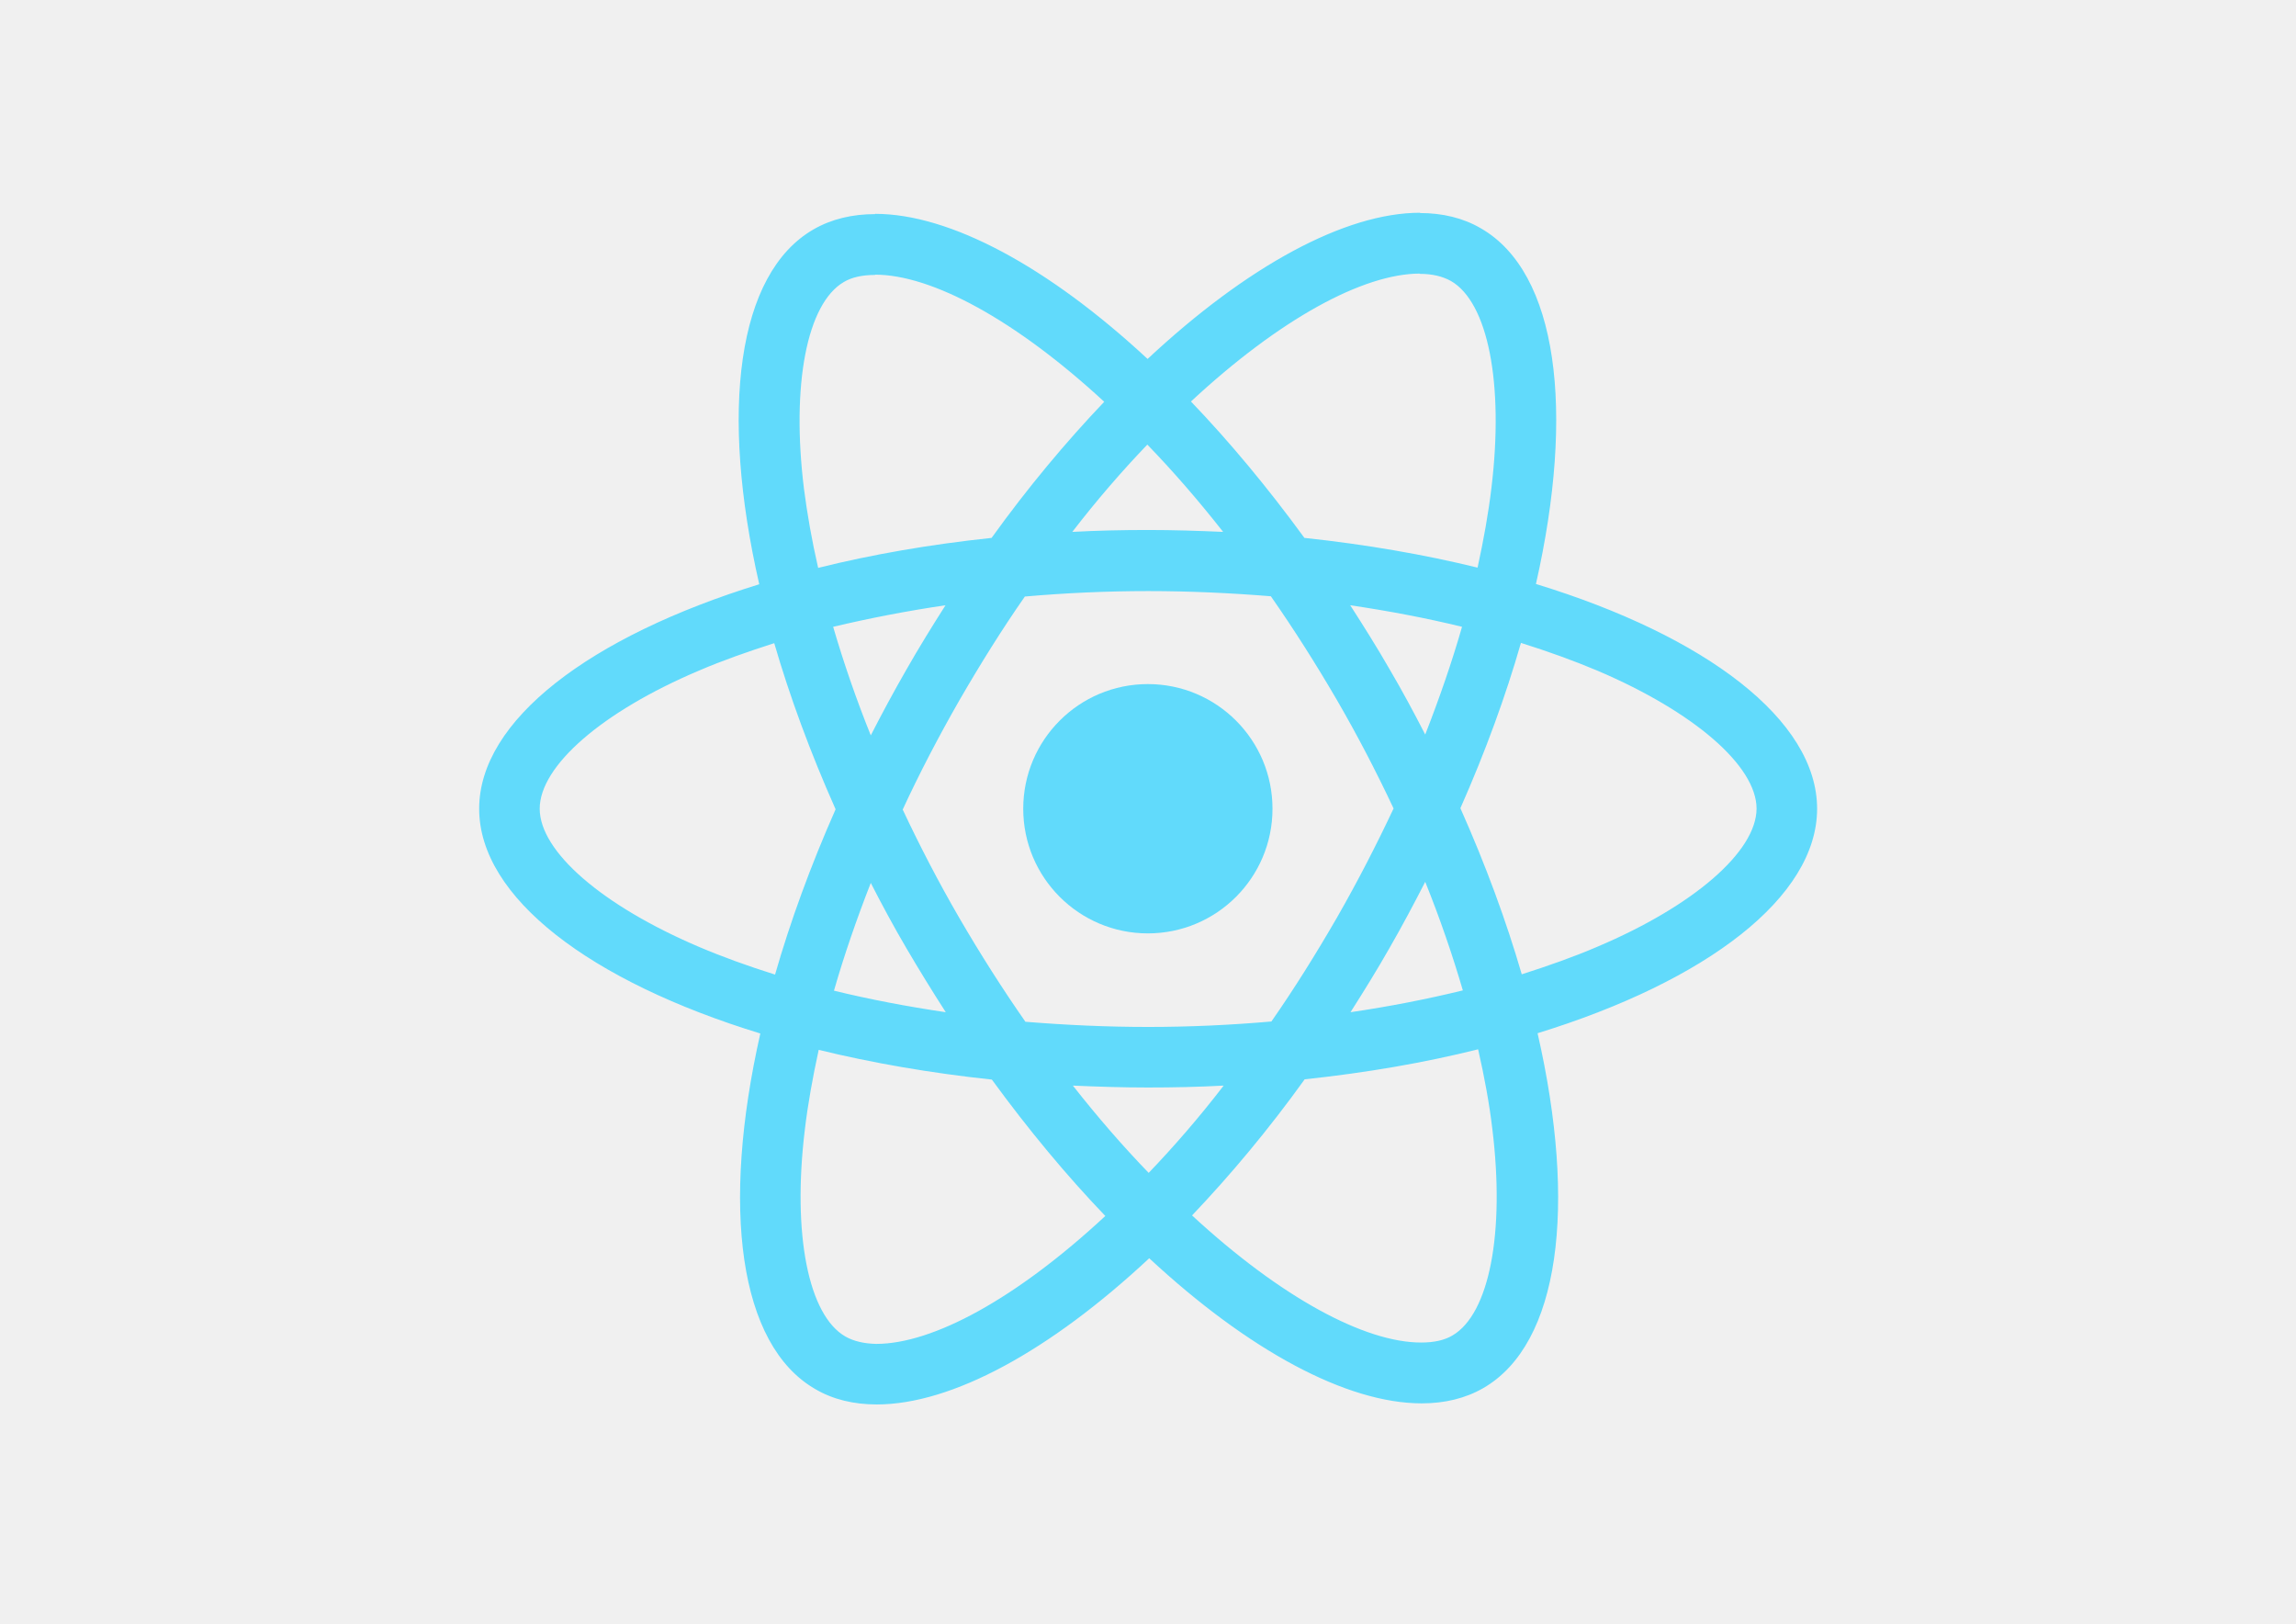
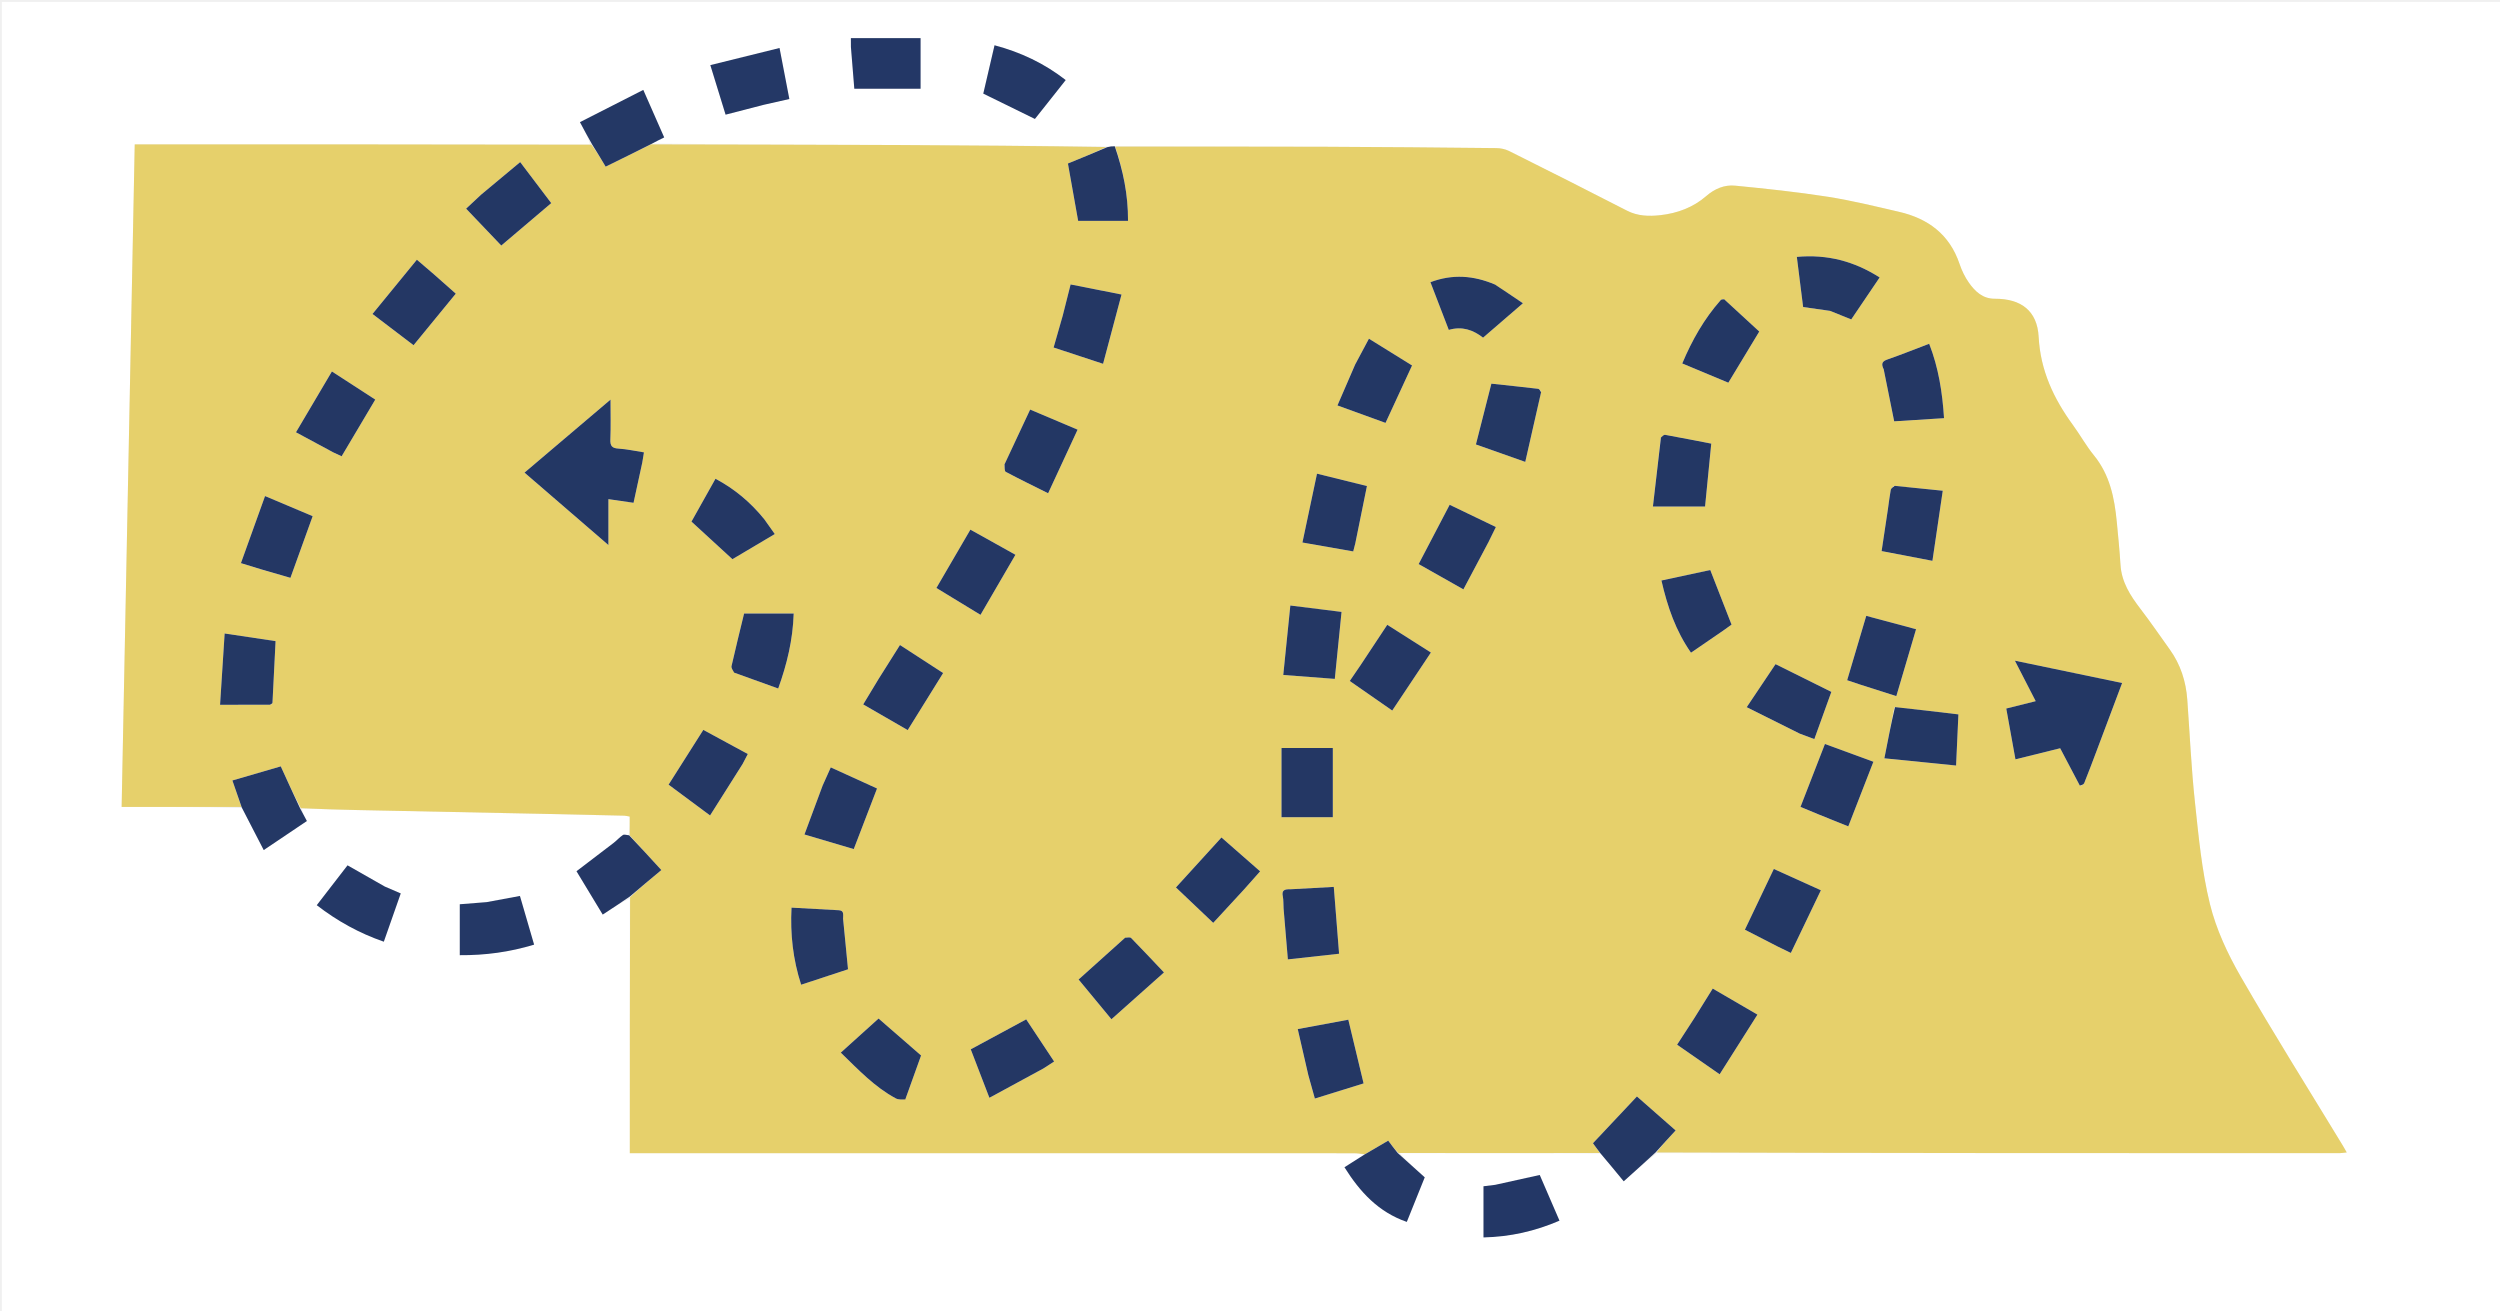
- <svg xmlns="http://www.w3.org/2000/svg" viewBox="0 0 841.9 595.3">
-   <g fill="#61DAFB">
-     <path d="M666.3 296.5c0-32.5-40.7-63.3-103.1-82.4 14.4-63.6 8-114.2-20.2-130.4-6.5-3.8-14.1-5.6-22.4-5.6v22.3c4.6 0 8.3.9 11.4 2.6 13.6 7.8 19.5 37.5 14.9 75.7-1.1 9.4-2.9 19.3-5.1 29.4-19.6-4.8-41-8.5-63.5-10.9-13.5-18.5-27.5-35.3-41.6-50 32.6-30.3 63.2-46.9 84-46.9V78c-27.5 0-63.5 19.6-99.9 53.6-36.4-33.8-72.4-53.2-99.9-53.2v22.3c20.7 0 51.4 16.5 84 46.6-14 14.7-28 31.4-41.3 49.9-22.6 2.4-44 6.1-63.6 11-2.3-10-4-19.7-5.2-29-4.7-38.2 1.1-67.9 14.6-75.8 3-1.8 6.9-2.6 11.5-2.6V78.5c-8.4 0-16 1.8-22.6 5.6-28.1 16.2-34.4 66.7-19.9 130.1-62.2 19.2-102.7 49.9-102.7 82.3 0 32.5 40.7 63.3 103.1 82.4-14.4 63.6-8 114.2 20.2 130.4 6.5 3.8 14.1 5.6 22.5 5.6 27.5 0 63.5-19.6 99.9-53.6 36.4 33.8 72.4 53.2 99.9 53.2 8.4 0 16-1.8 22.6-5.6 28.1-16.2 34.4-66.7 19.9-130.1 62-19.1 102.5-49.9 102.5-82.3zm-130.2-66.7c-3.7 12.9-8.3 26.2-13.5 39.5-4.1-8-8.4-16-13.1-24-4.6-8-9.5-15.8-14.4-23.4 14.2 2.1 27.9 4.7 41 7.9zm-45.8 106.5c-7.8 13.5-15.8 26.3-24.1 38.2-14.9 1.3-30 2-45.2 2-15.1 0-30.2-.7-45-1.9-8.3-11.9-16.4-24.6-24.2-38-7.6-13.1-14.5-26.4-20.8-39.8 6.2-13.4 13.2-26.8 20.7-39.9 7.8-13.5 15.8-26.3 24.1-38.2 14.9-1.3 30-2 45.2-2 15.1 0 30.2.7 45 1.9 8.3 11.9 16.4 24.6 24.2 38 7.6 13.1 14.5 26.4 20.8 39.8-6.3 13.4-13.2 26.8-20.7 39.9zm32.3-13c5.4 13.4 10 26.8 13.8 39.8-13.1 3.2-26.9 5.9-41.2 8 4.9-7.7 9.8-15.6 14.4-23.7 4.6-8 8.9-16.1 13-24.1zM421.2 430c-9.3-9.6-18.6-20.3-27.8-32 9 .4 18.2.7 27.5.7 9.4 0 18.7-.2 27.8-.7-9 11.7-18.3 22.4-27.5 32zm-74.4-58.9c-14.2-2.1-27.9-4.7-41-7.9 3.7-12.9 8.3-26.2 13.5-39.5 4.1 8 8.4 16 13.1 24 4.7 8 9.5 15.8 14.4 23.4zM420.7 163c9.3 9.6 18.6 20.3 27.8 32-9-.4-18.2-.7-27.5-.7-9.4 0-18.7.2-27.8.7 9-11.7 18.3-22.4 27.5-32zm-74 58.9c-4.9 7.7-9.8 15.6-14.4 23.7-4.6 8-8.9 16-13 24-5.4-13.4-10-26.8-13.8-39.8 13.1-3.1 26.9-5.8 41.2-7.9zm-90.5 125.2c-35.4-15.1-58.3-34.9-58.3-50.6 0-15.7 22.9-35.6 58.3-50.6 8.6-3.7 18-7 27.7-10.1 5.7 19.6 13.2 40 22.5 60.9-9.2 20.8-16.6 41.1-22.2 60.6-9.9-3.1-19.3-6.5-28-10.2zM310 490c-13.6-7.8-19.5-37.5-14.9-75.7 1.1-9.4 2.9-19.3 5.1-29.4 19.6 4.8 41 8.5 63.5 10.9 13.5 18.5 27.5 35.3 41.6 50-32.6 30.3-63.2 46.9-84 46.9-4.5-.1-8.3-1-11.3-2.7zm237.2-76.2c4.7 38.2-1.1 67.9-14.6 75.8-3 1.8-6.9 2.6-11.5 2.6-20.7 0-51.4-16.5-84-46.6 14-14.7 28-31.4 41.3-49.9 22.6-2.4 44-6.1 63.6-11 2.3 10.1 4.1 19.8 5.2 29.1zm38.5-66.7c-8.6 3.7-18 7-27.7 10.1-5.7-19.6-13.2-40-22.5-60.9 9.2-20.8 16.6-41.1 22.2-60.6 9.9 3.1 19.3 6.5 28.1 10.2 35.4 15.1 58.3 34.9 58.3 50.6-.1 15.7-23 35.6-58.4 50.6zM320.8 78.4z" />
-     <circle cx="420.9" cy="296.5" r="45.7" />
-     <path d="M520.5 78.1z" />
-   </g>
+ <svg xmlns="http://www.w3.org/2000/svg" version="1.1" id="Layer_1" x="0px" y="0px" width="100%" viewBox="0 0 1416 742" enable-background="new 0 0 1416 742" xml:space="preserve">
+   <path fill="#FFFFFF" opacity="1" stroke="none" d=" M940,743   C626.703,743 313.906,743 1.054,743   C1.054,495.731 1.054,248.463 1.054,1.097   C472.881,1.097 944.761,1.097 1416.821,1.097   C1416.821,248.333 1416.821,495.667 1416.821,743   C1258.129,743 1099.315,743 940,743  M334.213,81.773   C248.356,81.773 162.499,81.773 76.308,81.773   C73.85,206.226 71.387,330.895 68.895,457.031   C92.179,457.031 114.47,457.031 137.098,457.681   C141.155,465.544 145.212,473.407 149.374,481.474   C158.237,475.508 166.074,470.233 173.814,465.024   C172.455,462.422 171.314,460.239 171.089,458.019   C181.557,458.288 192.024,458.599 202.494,458.818   C237.741,459.554 272.989,460.25 308.236,460.978   C323.364,461.291 338.492,461.635 353.619,461.996   C354.552,462.018 355.478,462.307 356.662,462.517   C356.662,466.258 356.662,469.725 355.99,473.056   C354.916,472.991 353.537,472.473 352.824,472.949   C350.906,474.231 349.35,476.039 347.511,477.459   C340.591,482.8 333.616,488.071 326.529,493.469   C331.49,501.67 336.375,509.744 341.378,518.014   C346.696,514.535 351.687,511.27 356.721,508.939   C356.721,556.843 356.721,604.748 356.721,653.167   C359.65,653.167 361.781,653.167 363.912,653.167   C498.185,653.167 632.457,653.164 766.73,653.191   C768.859,653.191 770.988,653.549 772.508,654.15   C768.906,656.435 765.305,658.72 761.505,661.13   C770.305,675.16 780.752,686.526 796.812,692.083   C800.46,683.017 804.012,674.189 806.968,666.843   C801.381,661.78 796.679,657.517 792.914,653.205   C830.678,653.154 868.442,653.103 906.748,653.383   C910.967,658.51 915.187,663.638 919.677,669.093   C925.762,663.629 931.687,658.307 938.591,653.125   C1067.384,653.139 1196.178,653.154 1324.971,653.151   C1326.206,653.151 1327.441,652.917 1329.193,652.739   C1328.26,651.11 1327.649,649.985 1326.984,648.891   C1307.633,617.035 1287.774,585.471 1269.17,553.184   C1261.763,540.33 1255.221,526.346 1251.705,512.035   C1247.055,493.112 1245.252,473.418 1243.173,453.954   C1241.127,434.788 1240.28,415.495 1238.875,396.26   C1238.121,385.934 1235.069,376.388 1228.991,367.911   C1223.463,360.201 1218.108,352.359 1212.339,344.835   C1206.589,337.337 1201.643,329.662 1201.041,319.834   C1200.544,311.71 1199.717,303.605 1198.938,295.5   C1197.634,281.947 1194.984,268.929 1185.998,257.908   C1181.596,252.508 1178.18,246.318 1174.065,240.67   C1163.199,225.753 1155.701,209.865 1154.693,190.83   C1153.911,176.059 1144.787,169.149 1129.818,169.209   C1122.997,169.236 1118.691,165.08 1115.183,160.123   C1112.91,156.911 1111.132,153.191 1109.87,149.449   C1104.246,132.788 1092.102,123.783 1075.609,119.972   C1062.182,116.868 1048.758,113.552 1035.162,111.428   C1017.798,108.716 1000.286,106.867 982.788,105.158   C976.734,104.566 971.221,106.866 966.363,111.092   C959.019,117.478 950.057,120.796 940.474,121.866   C934.051,122.583 927.64,122.465 921.485,119.293   C899.308,107.865 877.014,96.66 854.694,85.512   C852.56,84.446 849.939,83.917 847.536,83.891   C815.06,83.546 782.583,83.228 750.105,83.117   C710.619,82.982 671.132,83.05 631.175,82.694   C629.898,82.827 628.621,82.96 626.375,82.927   C587.1,82.657 547.826,82.305 508.551,82.137   C461.941,81.937 415.33,81.894 369.206,81.273   C371.522,80.133 373.838,78.994 376.196,77.833   C372.201,68.753 368.421,60.161 364.357,50.926   C352.096,57.168 340.357,63.145 328.484,69.19   C330.981,73.869 333.075,77.794 334.213,81.773  M275.181,511.006   C270.397,511.385 265.613,511.764 260.419,512.176   C260.419,521.806 260.419,531.326 260.419,541.012   C274.824,541.124 288.634,539.259 302.519,535.045   C299.729,525.467 297.104,516.453 294.488,507.471   C288.098,508.671 282.089,509.8 275.181,511.006  M432.931,59.24   C437.565,58.206 442.198,57.172 447.086,56.081   C445.231,46.437 443.46,37.227 441.529,27.185   C428.318,30.454 415.549,33.614 402.332,36.885   C405.384,46.794 408.183,55.886 410.973,64.947   C418.384,63.042 425.263,61.274 432.931,59.24  M217.613,502.012   C210.764,498.095 203.916,494.178 196.844,490.133   C191.15,497.505 185.393,504.957 179.413,512.698   C191.096,521.699 203.444,528.54 217.394,533.375   C220.668,524.039 223.817,515.061 226.982,506.036   C223.78,504.65 221.048,503.467 217.613,502.012  M596.653,54.171   C598.899,51.324 601.145,48.477 603.617,45.345   C591.456,35.876 578.175,29.61 563.306,25.641   C561.056,35.305 558.926,44.454 556.93,53.027   C566.863,57.898 576.323,62.538 586.171,67.368   C589.191,63.557 592.692,59.138 596.653,54.171  M481.976,27.007   C482.624,34.918 483.272,42.83 483.879,50.254   C496.514,50.254 508.706,50.254 521.412,50.254   C521.412,40.083 521.412,30.694 521.412,21.611   C508.31,21.611 495.244,21.611 481.939,21.611   C481.939,23.575 481.939,24.865 481.976,27.007  M846.421,671.134   C844.325,671.394 842.228,671.655 840.252,671.9   C840.252,681.684 840.252,691.099 840.252,700.873   C855.343,700.529 869.406,697.371 883.287,691.385   C879.388,682.364 875.601,673.603 872.103,665.51   C863.431,667.452 855.377,669.255 846.421,671.134  z" />
+   <path fill="#E6D06B" opacity="1" stroke="none" d=" M906.206,653.052   C868.442,653.103 830.678,653.154 792.139,653.052   C789.709,650.678 788.056,648.455 786.277,646.065   C781.84,648.653 777.479,651.196 773.117,653.74   C770.988,653.549 768.859,653.191 766.73,653.191   C632.457,653.164 498.185,653.167 363.912,653.167   C361.781,653.167 359.65,653.167 356.721,653.167   C356.721,604.748 356.721,556.843 356.882,508.162   C362.852,502.556 368.661,497.727 374.584,492.802   C368.259,485.881 362.46,479.536 356.662,473.192   C356.662,469.725 356.662,466.258 356.662,462.517   C355.478,462.307 354.552,462.018 353.619,461.996   C338.492,461.635 323.364,461.291 308.236,460.978   C272.989,460.25 237.741,459.554 202.494,458.818   C192.024,458.599 181.557,458.288 170.395,457.765   C166.164,449.747 162.626,441.983 159.023,434.077   C150.068,436.687 141.063,439.312 131.631,442.062   C133.461,447.403 135.111,452.217 136.76,457.031   C114.47,457.031 92.179,457.031 68.895,457.031   C71.387,330.895 73.85,206.226 76.308,81.773   C162.499,81.773 248.356,81.773 334.977,81.957   C338.182,86.236 340.622,90.333 343.039,94.39   C351.866,90.057 360.293,85.92 368.719,81.783   C415.33,81.894 461.941,81.937 508.551,82.137   C547.826,82.305 587.1,82.657 626.597,83.285   C619.2,86.758 611.579,89.873 604.872,92.614   C606.914,104.072 608.799,114.644 610.661,125.092   C619.837,125.092 629.228,125.092 638.91,125.092   C638.992,110.226 636.093,96.498 631.646,83.03   C671.132,83.05 710.619,82.982 750.105,83.117   C782.583,83.228 815.06,83.546 847.536,83.891   C849.939,83.917 852.56,84.446 854.694,85.512   C877.014,96.66 899.308,107.865 921.485,119.293   C927.64,122.465 934.051,122.583 940.474,121.866   C950.057,120.796 959.019,117.478 966.363,111.092   C971.221,106.866 976.734,104.566 982.788,105.158   C1000.286,106.867 1017.798,108.716 1035.162,111.428   C1048.758,113.552 1062.182,116.868 1075.609,119.972   C1092.102,123.783 1104.246,132.788 1109.87,149.449   C1111.132,153.191 1112.91,156.911 1115.183,160.123   C1118.691,165.08 1122.997,169.236 1129.818,169.209   C1144.787,169.149 1153.911,176.059 1154.693,190.83   C1155.701,209.865 1163.199,225.753 1174.065,240.67   C1178.18,246.318 1181.596,252.508 1185.998,257.908   C1194.984,268.929 1197.634,281.947 1198.938,295.5   C1199.717,303.605 1200.544,311.71 1201.041,319.834   C1201.643,329.662 1206.589,337.337 1212.339,344.835   C1218.108,352.359 1223.463,360.201 1228.991,367.911   C1235.069,376.388 1238.121,385.934 1238.875,396.26   C1240.28,415.495 1241.127,434.788 1243.173,453.954   C1245.252,473.418 1247.055,493.112 1251.705,512.035   C1255.221,526.346 1261.763,540.33 1269.17,553.184   C1287.774,585.471 1307.633,617.035 1326.984,648.891   C1327.649,649.985 1328.26,651.11 1329.193,652.739   C1327.441,652.917 1326.206,653.151 1324.971,653.151   C1196.178,653.154 1067.384,653.139 938.272,652.74   C941.545,648.456 945.136,644.559 949.075,640.285   C941.701,633.811 934.532,627.516 927.156,621.04   C918.735,629.995 910.59,638.657 902.255,647.52   C903.14,648.759 904.673,650.906 906.206,653.052  M1178.187,445.311   C1178.976,444.738 1180.181,444.332 1180.49,443.566   C1182.971,437.402 1185.302,431.176 1187.646,424.957   C1192.366,412.43 1197.066,399.895 1201.962,386.865   C1181.762,382.655 1162.095,378.557 1141.227,374.208   C1145.532,382.577 1149.146,389.602 1153.022,397.139   C1147.17,398.604 1141.786,399.952 1136.346,401.315   C1138.115,411.098 1139.788,420.343 1141.549,430.08   C1150.323,427.908 1158.483,425.888 1166.881,423.809   C1170.592,430.856 1174.224,437.752 1178.187,445.311  M363.874,261.526   C364.134,259.922 364.393,258.317 364.733,256.221   C359.775,255.452 355.07,254.389 350.317,254.092   C346.609,253.86 345.556,252.555 345.71,248.905   C346.012,241.71 345.799,234.494 345.799,226.35   C329.234,240.408 313.351,253.889 297.086,267.693   C312.851,281.299 328.127,294.483 344.602,308.701   C344.602,299.222 344.602,291.286 344.602,282.71   C349.771,283.463 354.116,284.096 358.837,284.784   C360.485,277.203 362.101,269.77 363.874,261.526  M754.915,434.524   C754.915,431.097 754.915,427.67 754.915,423.652   C745.044,423.652 735.789,423.652 725.839,423.652   C725.839,436.686 725.839,449.861 725.839,462.862   C735.363,462.862 744.771,462.862 754.907,462.862   C754.907,453.456 754.907,444.487 754.915,434.524  M153.4,399.092   C153.724,398.744 154.312,398.41 154.331,398.045   C154.946,386.481 155.505,374.914 156.084,363.13   C146.769,361.737 137.451,360.343 127.237,358.815   C126.339,372.795 125.48,386.16 124.643,399.199   C134.65,399.199 143.593,399.199 153.4,399.092  M477.525,519.892   C477.506,517.983 478.229,515.718 475.033,515.555   C466.283,515.111 457.536,514.599 448.315,514.088   C447.551,529.16 449.123,543.312 453.767,557.741   C463.142,554.655 472.058,551.721 480.315,549.003   C479.345,539.218 478.432,530.013 477.525,519.892  M1036.974,176.175   C1040.766,177.725 1044.559,179.275 1048.549,180.905   C1053.852,173.069 1059.117,165.289 1064.626,157.147   C1050.115,147.923 1034.983,143.95 1017.727,145.502   C1018.976,155.451 1020.161,164.895 1021.292,173.903   C1026.688,174.659 1031.427,175.324 1036.974,176.175  M746.649,344.959   C741.584,344.321 736.518,343.683 730.849,342.969   C729.5,356.214 728.195,369.03 726.843,382.302   C736.816,383.062 746.204,383.777 756.032,384.526   C757.323,371.713 758.576,359.269 759.854,346.585   C755.413,346.018 751.478,345.516 746.649,344.959  M730.358,503.738   C727.592,503.584 725.855,504.194 726.58,507.653   C727.052,509.908 726.832,512.301 727.023,514.623   C727.794,524.033 728.604,533.44 729.447,543.396   C739.535,542.284 748.995,541.241 758.455,540.197   C757.418,527.102 756.451,514.883 755.458,502.337   C747.134,502.786 739.183,503.215 730.358,503.738  M872.885,221.704   C872.336,221.192 871.833,220.296 871.232,220.225   C862.349,219.184 853.453,218.253 844.716,217.312   C841.787,228.823 838.934,240.035 835.955,251.741   C844.813,254.869 853.78,258.035 863.909,261.611   C867.013,248.066 869.937,235.31 872.885,221.704  M1054.47,388.003   C1060.875,390.052 1067.281,392.1 1074.078,394.274   C1077.892,381.353 1081.531,369.024 1085.259,356.393   C1075.532,353.783 1066.459,351.348 1057.042,348.822   C1053.381,361.172 1049.831,373.142 1046.234,385.274   C1049.018,386.215 1051.36,387.007 1054.47,388.003  M767.757,307.243   C769.888,296.729 772.019,286.216 774.232,275.298   C764.822,272.968 755.736,270.719 745.952,268.296   C743.137,281.593 740.452,294.278 737.7,307.278   C747.78,309.046 757.026,310.668 766.465,312.324   C766.915,310.584 767.24,309.329 767.757,307.243  M416.226,381.094   C424.293,384.01 432.359,386.926 440.774,389.969   C445.729,376.178 449.064,362.484 449.547,347.506   C439.569,347.506 430.063,347.506 421.453,347.506   C418.995,357.658 416.564,367.436 414.34,377.261   C414.099,378.328 415.058,379.667 416.226,381.094  M741.107,609.384   C742.274,613.505 743.441,617.627 744.737,622.207   C754.223,619.264 763.319,616.441 772.335,613.644   C769.398,601.405 766.588,589.687 763.68,577.566   C754.098,579.342 744.871,581.052 735.041,582.874   C737.105,591.819 739.039,600.195 741.107,609.384  M1072.735,275.16   C1072.106,275.927 1071.077,276.62 1070.918,277.475   C1070.246,281.066 1069.859,284.709 1069.323,288.326   C1068.162,296.157 1066.973,303.983 1065.747,312.129   C1075.474,313.994 1084.68,315.758 1094.527,317.646   C1096.547,303.949 1098.444,291.079 1100.379,277.952   C1090.795,276.971 1082.196,276.09 1072.735,275.16  M148.718,322.74   C153.946,324.245 159.175,325.749 164.501,327.281   C168.748,315.501 172.845,304.136 177.088,292.369   C168.264,288.643 159.477,284.933 150.118,280.981   C145.483,293.87 141.061,306.169 136.463,318.955   C140.749,320.254 144.36,321.349 148.718,322.74  M601.848,179.223   C600.2,184.928 598.553,190.632 596.762,196.834   C606.013,199.88 615.053,202.856 624.78,206.058   C628.301,192.835 631.692,180.102 635.229,166.82   C625.13,164.824 615.815,162.982 606.391,161.119   C604.847,167.205 603.425,172.812 601.848,179.223  M770.48,376.955   C768.547,379.787 766.613,382.62 764.501,385.713   C772.671,391.394 780.415,396.779 788.566,402.447   C795.929,391.398 803.089,380.652 810.455,369.597   C801.977,364.209 793.911,359.084 785.743,353.894   C780.596,361.678 775.743,369.018 770.48,376.955  M465.835,445.299   C462.492,454.274 459.149,463.249 455.645,472.655   C465.464,475.562 474.601,478.266 483.566,480.921   C488.068,469.2 492.377,457.983 496.749,446.601   C487.914,442.575 479.36,438.676 470.549,434.661   C468.92,438.254 467.488,441.41 465.835,445.299  M959.484,576.948   C956.345,581.79 953.205,586.631 949.908,591.717   C957.893,597.267 965.642,602.654 974.006,608.468   C981.212,597.095 988.252,585.983 995.41,574.685   C986.508,569.499 978.38,564.765 970.083,559.932   C966.528,565.651 963.206,570.996 959.484,576.948  M1030.83,461.629   C1036.025,463.711 1041.219,465.794 1046.867,468.058   C1051.637,455.785 1056.296,443.796 1061.092,431.455   C1051.695,428.013 1042.765,424.741 1033.64,421.399   C1028.903,433.601 1024.429,445.125 1019.806,457.03   C1023.463,458.533 1026.804,459.906 1030.83,461.629  M563.081,307.472   C558.631,305 554.181,302.529 549.625,299.998   C543.14,311.126 536.895,321.841 530.378,333.025   C538.76,338.131 546.892,343.084 555.356,348.24   C562.089,336.665 568.548,325.562 575.139,314.232   C570.936,311.887 567.324,309.87 563.081,307.472  M497.417,384.884   C494.69,389.408 491.963,393.931 488.92,398.978   C497.561,403.962 505.801,408.716 514.125,413.517   C521,402.446 527.524,391.94 534.186,381.213   C525.927,375.853 518.034,370.729 509.745,365.349   C505.587,371.953 501.706,378.116 497.417,384.884  M843.22,306.694   C844.523,304.054 845.827,301.413 847.261,298.508   C838.271,294.184 829.688,290.056 821.083,285.918   C815.084,297.384 809.362,308.323 803.52,319.49   C812.138,324.36 820.288,328.965 828.872,333.816   C833.761,324.619 838.343,315.999 843.22,306.694  M1067.02,209.608   C1068.942,219.155 1070.864,228.703 1072.863,238.633   C1081.938,238.06 1091.302,237.469 1101.099,236.851   C1100.166,222.173 1097.972,208.276 1092.687,194.704   C1084.435,197.841 1076.742,200.936 1068.919,203.655   C1065.792,204.741 1065.511,206.283 1067.02,209.608  M512.907,622.33   C515.923,613.918 518.94,605.506 521.692,597.828   C513.451,590.665 505.703,583.929 497.619,576.902   C490.658,583.185 483.583,589.57 476.223,596.212   C486.331,606.036 495.491,615.744 507.403,622.135   C508.881,622.928 510.876,622.757 512.907,622.33  M432.683,293.827   C425.119,284.48 416.085,276.955 405.251,271.167   C400.418,279.791 395.809,288.015 391.651,295.435   C399.485,302.627 406.973,309.5 414.841,316.722   C422.201,312.355 430.284,307.558 438.835,302.484   C436.716,299.492 434.912,296.945 432.683,293.827  M1019.779,415.743   C1022.246,416.647 1024.713,417.552 1027.637,418.624   C1030.954,409.422 1034.141,400.582 1037.276,391.888   C1026.581,386.575 1016.258,381.445 1005.666,376.183   C1000.5,383.892 995.259,391.713 989.338,400.548   C999.566,405.645 1009.332,410.511 1019.779,415.743  M420.861,432.303   C421.678,430.714 422.496,429.126 423.548,427.082   C414.952,422.418 406.607,417.89 398.356,413.413   C391.592,424.079 385.224,434.121 378.687,444.43   C386.356,450.122 393.904,455.724 402.182,461.868   C408.455,451.947 414.463,442.444 420.861,432.303  M189.13,256.412   C190.569,257.081 192.007,257.751 193.487,258.439   C199.908,247.621 206.082,237.222 212.55,226.327   C204.45,221.076 196.465,215.899 187.992,210.407   C181.057,222.14 174.432,233.349 167.637,244.845   C175.035,248.832 181.745,252.448 189.13,256.412  M636.958,531.397   C628.338,539.141 619.719,546.884 610.92,554.788   C617.1,562.264 623.122,569.55 629.518,577.289   C639.52,568.383 649.286,559.688 659.272,550.796   C652.851,544.015 646.848,537.59 640.695,531.312   C640.107,530.712 638.583,531.029 636.958,531.397  M591.418,604.932   C593.192,603.771 594.966,602.609 597.053,601.242   C591.576,592.977 586.302,585.017 581.238,577.375   C570.464,583.194 560.305,588.68 549.833,594.336   C553.221,603.141 556.637,612.02 560.393,621.783   C570.992,616.029 580.888,610.656 591.418,604.932  M976.454,356.894   C978.048,355.74 979.642,354.586 980.745,353.788   C976.696,343.4 972.807,333.425 968.688,322.857   C959.927,324.739 950.631,326.737 941.039,328.798   C944.449,343.651 949.096,357.263 957.779,369.682   C964.098,365.344 969.97,361.312 976.454,356.894  M1072.929,400.604   C1071.109,409.96 1069.289,419.317 1067.308,429.505   C1081.421,430.928 1094.524,432.25 1107.925,433.601   C1108.407,423.012 1108.833,413.64 1109.242,404.631   C1096.803,403.149 1085.247,401.772 1072.929,400.604  M976.278,169.306   C975.71,169.524 974.959,169.58 974.602,169.984   C965.276,180.526 958.422,192.553 952.83,205.872   C961.945,209.671 970.739,213.335 978.93,216.749   C984.901,206.875 990.554,197.526 996.444,187.785   C990.28,182.097 983.565,175.898 976.278,169.306  M245.43,155.072   C242.456,152.527 239.481,149.982 236.12,147.107   C227.619,157.498 219.459,167.473 210.987,177.829   C219.072,183.983 226.559,189.681 234.235,195.523   C242.335,185.635 250.174,176.066 258.15,166.33   C253.916,162.585 249.936,159.066 245.43,155.072  M767.346,206.853   C764.142,214.293 760.938,221.733 757.533,229.641   C766.993,233.074 775.946,236.323 784.76,239.522   C789.878,228.449 794.731,217.952 799.791,207.004   C791.996,202.168 783.872,197.129 775.362,191.851   C772.689,196.867 770.202,201.534 767.346,206.853  M940.651,248.224   C939.186,260.989 937.722,273.755 936.213,286.908   C947.006,286.908 956.392,286.908 965.745,286.908   C966.922,274.971 968.07,263.31 969.257,251.272   C960.612,249.601 951.862,247.875 943.087,246.284   C942.433,246.166 941.604,247.015 940.651,248.224  M1007.219,536.265   C1009.416,537.337 1011.613,538.409 1014.334,539.736   C1020.092,527.721 1025.645,516.134 1031.341,504.246   C1022.172,500.098 1013.581,496.213 1004.692,492.192   C999.173,503.777 993.794,515.066 988.309,526.58   C994.733,529.887 1000.632,532.924 1007.219,536.265  M704.941,503.44   C707.79,500.226 710.64,497.012 713.729,493.528   C706.299,487.02 699.206,480.808 691.836,474.353   C683.104,483.937 674.674,493.189 666.053,502.652   C673.245,509.479 680.075,515.963 687.174,522.702   C693.204,516.163 698.831,510.06 704.941,503.44  M272.102,110.603   C269.463,113.077 266.824,115.552 264.008,118.192   C270.937,125.456 277.45,132.283 283.921,139.067   C293.476,130.955 302.694,123.13 312.217,115.046   C306.416,107.384 300.655,99.776 294.628,91.815   C286.938,98.219 279.784,104.176 272.102,110.603  M846.397,161.018   C834.656,156.039 822.82,155.092 810.2,159.838   C813.775,169.132 817.153,177.912 820.592,186.853   C828.058,184.66 834.293,186.792 840.008,191.247   C847.357,184.903 854.475,178.759 862.584,171.76   C856.898,167.917 852,164.606 846.397,161.018  M568.787,263.402   C569.053,264.723 568.895,266.841 569.65,267.242   C577.392,271.358 585.282,275.195 593.657,279.373   C599.272,267.258 604.739,255.462 610.345,243.364   C600.964,239.393 592.205,235.685 583.473,231.989   C578.507,242.584 573.793,252.639 568.787,263.402  z" />
+   <path fill="#243866" opacity="1" stroke="none" d=" M275.63,510.967   C282.089,509.8 288.098,508.671 294.488,507.471   C297.104,516.453 299.729,525.467 302.519,535.045   C288.634,539.259 274.824,541.124 260.419,541.012   C260.419,531.326 260.419,521.806 260.419,512.176   C265.613,511.764 270.397,511.385 275.63,510.967  z" />
+   <path fill="#243866" opacity="1" stroke="none" d=" M432.537,59.373   C425.263,61.274 418.384,63.042 410.973,64.947   C408.183,55.886 405.384,46.794 402.332,36.885   C415.549,33.614 428.318,30.454 441.529,27.185   C443.46,37.227 445.231,46.437 447.086,56.081   C442.198,57.172 437.565,58.206 432.537,59.373  z" />
+   <path fill="#243866" opacity="1" stroke="none" d=" M217.965,502.148   C221.048,503.467 223.78,504.65 226.982,506.036   C223.817,515.061 220.668,524.039 217.394,533.375   C203.444,528.54 191.096,521.699 179.413,512.698   C185.393,504.957 191.15,497.505 196.844,490.133   C203.916,494.178 210.764,498.095 217.965,502.148  z" />
+   <path fill="#243866" opacity="1" stroke="none" d=" M596.423,54.445   C592.692,59.138 589.191,63.557 586.171,67.368   C576.323,62.538 566.863,57.898 556.93,53.027   C558.926,44.454 561.056,35.305 563.306,25.641   C578.175,29.61 591.456,35.876 603.617,45.345   C601.145,48.477 598.899,51.324 596.423,54.445  z" />
+   <path fill="#243764" opacity="1" stroke="none" d=" M631.411,82.862   C636.093,96.498 638.992,110.226 638.91,125.092   C629.228,125.092 619.837,125.092 610.661,125.092   C608.799,114.644 606.914,104.072 604.872,92.614   C611.579,89.873 619.2,86.758 627.082,83.368   C628.621,82.96 629.898,82.827 631.411,82.862  z" />
+   <path fill="#233766" opacity="1" stroke="none" d=" M481.958,26.58   C481.939,24.865 481.939,23.575 481.939,21.611   C495.244,21.611 508.31,21.611 521.412,21.611   C521.412,30.694 521.412,40.083 521.412,50.254   C508.706,50.254 496.514,50.254 483.879,50.254   C483.272,42.83 482.624,34.918 481.958,26.58  z" />
+   <path fill="#243865" opacity="1" stroke="none" d=" M368.963,81.528   C360.293,85.92 351.866,90.057 343.039,94.39   C340.622,90.333 338.182,86.236 335.455,81.93   C333.075,77.794 330.981,73.869 328.484,69.19   C340.357,63.145 352.096,57.168 364.357,50.926   C368.421,60.161 372.201,68.753 376.196,77.833   C373.838,78.994 371.522,80.133 368.963,81.528  z" />
+   <path fill="#233766" opacity="1" stroke="none" d=" M846.872,671.096   C855.377,669.255 863.431,667.452 872.103,665.51   C875.601,673.603 879.388,682.364 883.287,691.385   C869.406,697.371 855.343,700.529 840.252,700.873   C840.252,691.099 840.252,681.684 840.252,671.9   C842.228,671.655 844.325,671.394 846.872,671.096  z" />
+   <path fill="#243866" opacity="1" stroke="none" d=" M772.813,653.945   C777.479,651.196 781.84,648.653 786.277,646.065   C788.056,648.455 789.709,650.678 791.67,653.077   C796.679,657.517 801.381,661.78 806.968,666.843   C804.012,674.189 800.46,683.017 796.812,692.083   C780.752,686.526 770.305,675.16 761.505,661.13   C765.305,658.72 768.906,656.435 772.813,653.945  z" />
+   <path fill="#243865" opacity="1" stroke="none" d=" M906.477,653.218   C904.673,650.906 903.14,648.759 902.255,647.52   C910.59,638.657 918.735,629.995 927.156,621.04   C934.532,627.516 941.701,633.811 949.075,640.285   C945.136,644.559 941.545,648.456 937.783,652.669   C931.687,658.307 925.762,663.629 919.677,669.093   C915.187,663.638 910.967,658.51 906.477,653.218  z" />
+   <path fill="#243865" opacity="1" stroke="none" d=" M136.929,457.356   C135.111,452.217 133.461,447.403 131.631,442.062   C141.063,439.312 150.068,436.687 159.023,434.077   C162.626,441.983 166.164,449.747 169.938,457.784   C171.314,460.239 172.455,462.422 173.814,465.024   C166.074,470.233 158.237,475.508 149.374,481.474   C145.212,473.407 141.155,465.544 136.929,457.356  z" />
+   <path fill="#243765" opacity="1" stroke="none" d=" M356.326,473.124   C362.46,479.536 368.259,485.881 374.584,492.802   C368.661,497.727 362.852,502.556 356.861,507.695   C351.687,511.27 346.696,514.535 341.378,518.014   C336.375,509.744 331.49,501.67 326.529,493.469   C333.616,488.071 340.591,482.8 347.511,477.459   C349.35,476.039 350.906,474.231 352.824,472.949   C353.537,472.473 354.916,472.991 356.326,473.124  z" />
+   <path fill="#233764" opacity="1" stroke="none" d=" M1178.022,444.98   C1174.224,437.752 1170.592,430.856 1166.881,423.809   C1158.483,425.888 1150.323,427.908 1141.549,430.08   C1139.788,420.343 1138.115,411.098 1136.346,401.315   C1141.786,399.952 1147.17,398.604 1153.022,397.139   C1149.146,389.602 1145.532,382.577 1141.227,374.208   C1162.095,378.557 1181.762,382.655 1201.962,386.865   C1197.066,399.895 1192.366,412.43 1187.646,424.957   C1185.302,431.176 1182.971,437.402 1180.49,443.566   C1180.181,444.332 1178.976,444.738 1178.022,444.98  z" />
+   <path fill="#233764" opacity="1" stroke="none" d=" M363.795,261.932   C362.101,269.77 360.485,277.203 358.837,284.784   C354.116,284.096 349.771,283.463 344.602,282.71   C344.602,291.286 344.602,299.222 344.602,308.701   C328.127,294.483 312.851,281.299 297.086,267.693   C313.351,253.889 329.234,240.408 345.799,226.35   C345.799,234.494 346.012,241.71 345.71,248.905   C345.556,252.555 346.609,253.86 350.317,254.092   C355.07,254.389 359.775,255.452 364.733,256.221   C364.393,258.317 364.134,259.922 363.795,261.932  z" />
+   <path fill="#243764" opacity="1" stroke="none" d=" M754.911,435.021   C754.907,444.487 754.907,453.456 754.907,462.862   C744.771,462.862 735.363,462.862 725.839,462.862   C725.839,449.861 725.839,436.686 725.839,423.652   C735.789,423.652 745.044,423.652 754.915,423.652   C754.915,427.67 754.915,431.097 754.911,435.021  z" />
+   <path fill="#243864" opacity="1" stroke="none" d=" M152.968,399.146   C143.593,399.199 134.65,399.199 124.643,399.199   C125.48,386.16 126.339,372.795 127.237,358.815   C137.451,360.343 146.769,361.737 156.084,363.13   C155.505,374.914 154.946,386.481 154.331,398.045   C154.312,398.41 153.724,398.744 152.968,399.146  z" />
+   <path fill="#253864" opacity="1" stroke="none" d=" M477.522,520.35   C478.432,530.013 479.345,539.218 480.315,549.003   C472.058,551.721 463.142,554.655 453.767,557.741   C449.123,543.312 447.551,529.16 448.315,514.088   C457.536,514.599 466.283,515.111 475.033,515.555   C478.229,515.718 477.506,517.983 477.522,520.35  z" />
+   <path fill="#243864" opacity="1" stroke="none" d=" M1036.57,176.081   C1031.427,175.324 1026.688,174.659 1021.292,173.903   C1020.161,164.895 1018.976,155.451 1017.727,145.502   C1034.983,143.95 1050.115,147.923 1064.626,157.147   C1059.117,165.289 1053.852,173.069 1048.549,180.905   C1044.559,179.275 1040.766,177.725 1036.57,176.081  z" />
+   <path fill="#243764" opacity="1" stroke="none" d=" M747.096,344.986   C751.478,345.516 755.413,346.018 759.854,346.585   C758.576,359.269 757.323,371.713 756.032,384.526   C746.204,383.777 736.816,383.062 726.843,382.302   C728.195,369.03 729.5,356.214 730.849,342.969   C736.518,343.683 741.584,344.321 747.096,344.986  z" />
+   <path fill="#243764" opacity="1" stroke="none" d=" M730.795,503.691   C739.183,503.215 747.134,502.786 755.458,502.337   C756.451,514.883 757.418,527.102 758.455,540.197   C748.995,541.241 739.535,542.284 729.447,543.396   C728.604,533.44 727.794,524.033 727.023,514.623   C726.832,512.301 727.052,509.908 726.58,507.653   C725.855,504.194 727.592,503.584 730.795,503.691  z" />
+   <path fill="#243864" opacity="1" stroke="none" d=" M872.873,222.129   C869.937,235.31 867.013,248.066 863.909,261.611   C853.78,258.035 844.813,254.869 835.955,251.741   C838.934,240.035 841.787,228.823 844.716,217.312   C853.453,218.253 862.349,219.184 871.232,220.225   C871.833,220.296 872.336,221.192 872.873,222.129  z" />
+   <path fill="#243764" opacity="1" stroke="none" d=" M1054.086,387.901   C1051.36,387.007 1049.018,386.215 1046.234,385.274   C1049.831,373.142 1053.381,361.172 1057.042,348.822   C1066.459,351.348 1075.532,353.783 1085.259,356.393   C1081.531,369.024 1077.892,381.353 1074.078,394.274   C1067.281,392.1 1060.875,390.052 1054.086,387.901  z" />
+   <path fill="#243764" opacity="1" stroke="none" d=" M767.661,307.658   C767.24,309.329 766.915,310.584 766.465,312.324   C757.026,310.668 747.78,309.046 737.7,307.278   C740.452,294.278 743.137,281.593 745.952,268.296   C755.736,270.719 764.822,272.968 774.232,275.298   C772.019,286.216 769.888,296.729 767.661,307.658  z" />
+   <path fill="#243764" opacity="1" stroke="none" d=" M415.844,380.986   C415.058,379.667 414.099,378.328 414.34,377.261   C416.564,367.436 418.995,357.658 421.453,347.506   C430.063,347.506 439.569,347.506 449.547,347.506   C449.064,362.484 445.729,376.178 440.774,389.969   C432.359,386.926 424.293,384.01 415.844,380.986  z" />
+   <path fill="#243764" opacity="1" stroke="none" d=" M741.04,608.977   C739.039,600.195 737.105,591.819 735.041,582.874   C744.871,581.052 754.098,579.342 763.68,577.566   C766.588,589.687 769.398,601.405 772.335,613.644   C763.319,616.441 754.223,619.264 744.737,622.207   C743.441,617.627 742.274,613.505 741.04,608.977  z" />
+   <path fill="#243764" opacity="1" stroke="none" d=" M1073.167,275.185   C1082.196,276.09 1090.795,276.971 1100.379,277.952   C1098.444,291.079 1096.547,303.949 1094.527,317.646   C1084.68,315.758 1075.474,313.994 1065.747,312.129   C1066.973,303.983 1068.162,296.157 1069.323,288.326   C1069.859,284.709 1070.246,281.066 1070.918,277.475   C1071.077,276.62 1072.106,275.927 1073.167,275.185  z" />
+   <path fill="#243764" opacity="1" stroke="none" d=" M148.345,322.592   C144.36,321.349 140.749,320.254 136.463,318.955   C141.061,306.169 145.483,293.87 150.118,280.981   C159.477,284.933 168.264,288.643 177.088,292.369   C172.845,304.136 168.748,315.501 164.501,327.281   C159.175,325.749 153.946,324.245 148.345,322.592  z" />
+   <path fill="#243764" opacity="1" stroke="none" d=" M601.925,178.821   C603.425,172.812 604.847,167.205 606.391,161.119   C615.815,162.982 625.13,164.824 635.229,166.82   C631.692,180.102 628.301,192.835 624.78,206.058   C615.053,202.856 606.013,199.88 596.762,196.834   C598.553,190.632 600.2,184.928 601.925,178.821  z" />
+   <path fill="#243764" opacity="1" stroke="none" d=" M770.685,376.657   C775.743,369.018 780.596,361.678 785.743,353.894   C793.911,359.084 801.977,364.209 810.455,369.597   C803.089,380.652 795.929,391.398 788.566,402.447   C780.415,396.779 772.671,391.394 764.501,385.713   C766.613,382.62 768.547,379.787 770.685,376.657  z" />
+   <path fill="#243764" opacity="1" stroke="none" d=" M465.945,444.933   C467.488,441.41 468.92,438.254 470.549,434.661   C479.36,438.676 487.914,442.575 496.749,446.601   C492.377,457.983 488.068,469.2 483.566,480.921   C474.601,478.266 465.464,475.562 455.645,472.655   C459.149,463.249 462.492,454.274 465.945,444.933  z" />
+   <path fill="#243764" opacity="1" stroke="none" d=" M959.684,576.645   C963.206,570.996 966.528,565.651 970.083,559.932   C978.38,564.765 986.508,569.499 995.41,574.685   C988.252,585.983 981.212,597.095 974.006,608.468   C965.642,602.654 957.893,597.267 949.908,591.717   C953.205,586.631 956.345,581.79 959.684,576.645  z" />
+   <path fill="#243764" opacity="1" stroke="none" d=" M1030.488,461.454   C1026.804,459.906 1023.463,458.533 1019.806,457.03   C1024.429,445.125 1028.903,433.601 1033.64,421.399   C1042.765,424.741 1051.695,428.013 1061.092,431.455   C1056.296,443.796 1051.637,455.785 1046.867,468.058   C1041.219,465.794 1036.025,463.711 1030.488,461.454  z" />
+   <path fill="#243764" opacity="1" stroke="none" d=" M563.396,307.663   C567.324,309.87 570.936,311.887 575.139,314.232   C568.548,325.562 562.089,336.665 555.356,348.24   C546.892,343.084 538.76,338.131 530.378,333.025   C536.895,321.841 543.14,311.126 549.625,299.998   C554.181,302.529 558.631,305 563.396,307.663  z" />
+   <path fill="#243764" opacity="1" stroke="none" d=" M497.621,384.582   C501.706,378.116 505.587,371.953 509.745,365.349   C518.034,370.729 525.927,375.853 534.186,381.213   C527.524,391.94 521,402.446 514.125,413.517   C505.801,408.716 497.561,403.962 488.92,398.978   C491.963,393.931 494.69,389.408 497.621,384.582  z" />
+   <path fill="#243764" opacity="1" stroke="none" d=" M843.072,307.037   C838.343,315.999 833.761,324.619 828.872,333.816   C820.288,328.965 812.138,324.36 803.52,319.49   C809.362,308.323 815.084,297.384 821.083,285.918   C829.688,290.056 838.271,294.184 847.261,298.508   C845.827,301.413 844.523,304.054 843.072,307.037  z" />
+   <path fill="#243764" opacity="1" stroke="none" d=" M1066.937,209.213   C1065.511,206.283 1065.792,204.741 1068.919,203.655   C1076.742,200.936 1084.435,197.841 1092.687,194.704   C1097.972,208.276 1100.166,222.173 1101.099,236.851   C1091.302,237.469 1081.938,238.06 1072.863,238.633   C1070.864,228.703 1068.942,219.155 1066.937,209.213  z" />
+   <path fill="#233764" opacity="1" stroke="none" d=" M512.77,622.681   C510.876,622.757 508.881,622.928 507.403,622.135   C495.491,615.744 486.331,606.036 476.223,596.212   C483.583,589.57 490.658,583.185 497.619,576.902   C505.703,583.929 513.451,590.665 521.692,597.828   C518.94,605.506 515.923,613.918 512.77,622.681  z" />
+   <path fill="#243764" opacity="1" stroke="none" d=" M432.896,294.113   C434.912,296.945 436.716,299.492 438.835,302.484   C430.284,307.558 422.201,312.355 414.841,316.722   C406.973,309.5 399.485,302.627 391.651,295.435   C395.809,288.015 400.418,279.791 405.251,271.167   C416.085,276.955 425.119,284.48 432.896,294.113  z" />
+   <path fill="#243764" opacity="1" stroke="none" d=" M1019.438,415.56   C1009.332,410.511 999.566,405.645 989.338,400.548   C995.259,391.713 1000.5,383.892 1005.666,376.183   C1016.258,381.445 1026.581,386.575 1037.276,391.888   C1034.141,400.582 1030.954,409.422 1027.637,418.624   C1024.713,417.552 1022.246,416.647 1019.438,415.56  z" />
+   <path fill="#243764" opacity="1" stroke="none" d=" M420.666,432.622   C414.463,442.444 408.455,451.947 402.182,461.868   C393.904,455.724 386.356,450.122 378.687,444.43   C385.224,434.121 391.592,424.079 398.356,413.413   C406.607,417.89 414.952,422.418 423.548,427.082   C422.496,429.126 421.678,430.714 420.666,432.622  z" />
+   <path fill="#243764" opacity="1" stroke="none" d=" M188.793,256.238   C181.745,252.448 175.035,248.832 167.637,244.845   C174.432,233.349 181.057,222.14 187.992,210.407   C196.465,215.899 204.45,221.076 212.55,226.327   C206.082,237.222 199.908,247.621 193.487,258.439   C192.007,257.751 190.569,257.081 188.793,256.238  z" />
+   <path fill="#233764" opacity="1" stroke="none" d=" M637.226,531.159   C638.583,531.029 640.107,530.712 640.695,531.312   C646.848,537.59 652.851,544.015 659.272,550.796   C649.286,559.688 639.52,568.383 629.518,577.289   C623.122,569.55 617.1,562.264 610.92,554.788   C619.719,546.884 628.338,539.141 637.226,531.159  z" />
+   <path fill="#243764" opacity="1" stroke="none" d=" M591.101,605.108   C580.888,610.656 570.992,616.029 560.393,621.783   C556.637,612.02 553.221,603.141 549.833,594.336   C560.305,588.68 570.464,583.194 581.238,577.375   C586.302,585.017 591.576,592.977 597.053,601.242   C594.966,602.609 593.192,603.771 591.101,605.108  z" />
+   <path fill="#243764" opacity="1" stroke="none" d=" M976.148,357.087   C969.97,361.312 964.098,365.344 957.779,369.682   C949.096,357.263 944.449,343.651 941.039,328.798   C950.631,326.737 959.927,324.739 968.688,322.857   C972.807,333.425 976.696,343.4 980.745,353.788   C979.642,354.586 978.048,355.74 976.148,357.087  z" />
+   <path fill="#233764" opacity="1" stroke="none" d=" M1073.31,400.5   C1085.247,401.772 1096.803,403.149 1109.242,404.631   C1108.833,413.64 1108.407,423.012 1107.925,433.601   C1094.524,432.25 1081.421,430.928 1067.308,429.505   C1069.289,419.317 1071.109,409.96 1073.31,400.5  z" />
+   <path fill="#233764" opacity="1" stroke="none" d=" M976.563,169.503   C983.565,175.898 990.28,182.097 996.444,187.785   C990.554,197.526 984.901,206.875 978.93,216.749   C970.739,213.335 961.945,209.671 952.83,205.872   C958.422,192.553 965.276,180.526 974.602,169.984   C974.959,169.58 975.71,169.524 976.563,169.503  z" />
+   <path fill="#243764" opacity="1" stroke="none" d=" M245.693,155.309   C249.936,159.066 253.916,162.585 258.15,166.33   C250.174,176.066 242.335,185.635 234.235,195.523   C226.559,189.681 219.072,183.983 210.987,177.829   C219.459,167.473 227.619,157.498 236.12,147.107   C239.481,149.982 242.456,152.527 245.693,155.309  z" />
+   <path fill="#233764" opacity="1" stroke="none" d=" M767.53,206.527   C770.202,201.534 772.689,196.867 775.362,191.851   C783.872,197.129 791.996,202.168 799.791,207.004   C794.731,217.952 789.878,228.449 784.76,239.522   C775.946,236.323 766.993,233.074 757.533,229.641   C760.938,221.733 764.142,214.293 767.53,206.527  z" />
+   <path fill="#233764" opacity="1" stroke="none" d=" M940.753,247.819   C941.604,247.015 942.433,246.166 943.087,246.284   C951.862,247.875 960.612,249.601 969.257,251.272   C968.07,263.31 966.922,274.971 965.745,286.908   C956.392,286.908 947.006,286.908 936.213,286.908   C937.722,273.755 939.186,260.989 940.753,247.819  z" />
+   <path fill="#233764" opacity="1" stroke="none" d=" M1006.875,536.113   C1000.632,532.924 994.733,529.887 988.309,526.58   C993.794,515.066 999.173,503.777 1004.692,492.192   C1013.581,496.213 1022.172,500.098 1031.341,504.246   C1025.645,516.134 1020.092,527.721 1014.334,539.736   C1011.613,538.409 1009.416,537.337 1006.875,536.113  z" />
+   <path fill="#233764" opacity="1" stroke="none" d=" M704.7,503.699   C698.831,510.06 693.204,516.163 687.174,522.702   C680.075,515.963 673.245,509.479 666.053,502.652   C674.674,493.189 683.104,483.937 691.836,474.353   C699.206,480.808 706.299,487.02 713.729,493.528   C710.64,497.012 707.79,500.226 704.7,503.699  z" />
+   <path fill="#233764" opacity="1" stroke="none" d=" M272.367,110.368   C279.784,104.176 286.938,98.219 294.628,91.815   C300.655,99.776 306.416,107.384 312.217,115.046   C302.694,123.13 293.476,130.955 283.921,139.067   C277.45,132.283 270.937,125.456 264.008,118.192   C266.824,115.552 269.463,113.077 272.367,110.368  z" />
+   <path fill="#233764" opacity="1" stroke="none" d=" M846.749,161.157   C852,164.606 856.898,167.917 862.584,171.76   C854.475,178.759 847.357,184.903 840.008,191.247   C834.293,186.792 828.058,184.66 820.592,186.853   C817.153,177.912 813.775,169.132 810.2,159.838   C822.82,155.092 834.656,156.039 846.749,161.157  z" />
+   <path fill="#233764" opacity="1" stroke="none" d=" M568.933,263.048   C573.793,252.639 578.507,242.584 583.473,231.989   C592.205,235.685 600.964,239.393 610.345,243.364   C604.739,255.462 599.272,267.258 593.657,279.373   C585.282,275.195 577.392,271.358 569.65,267.242   C568.895,266.841 569.053,264.723 568.933,263.048  z" />
</svg>
